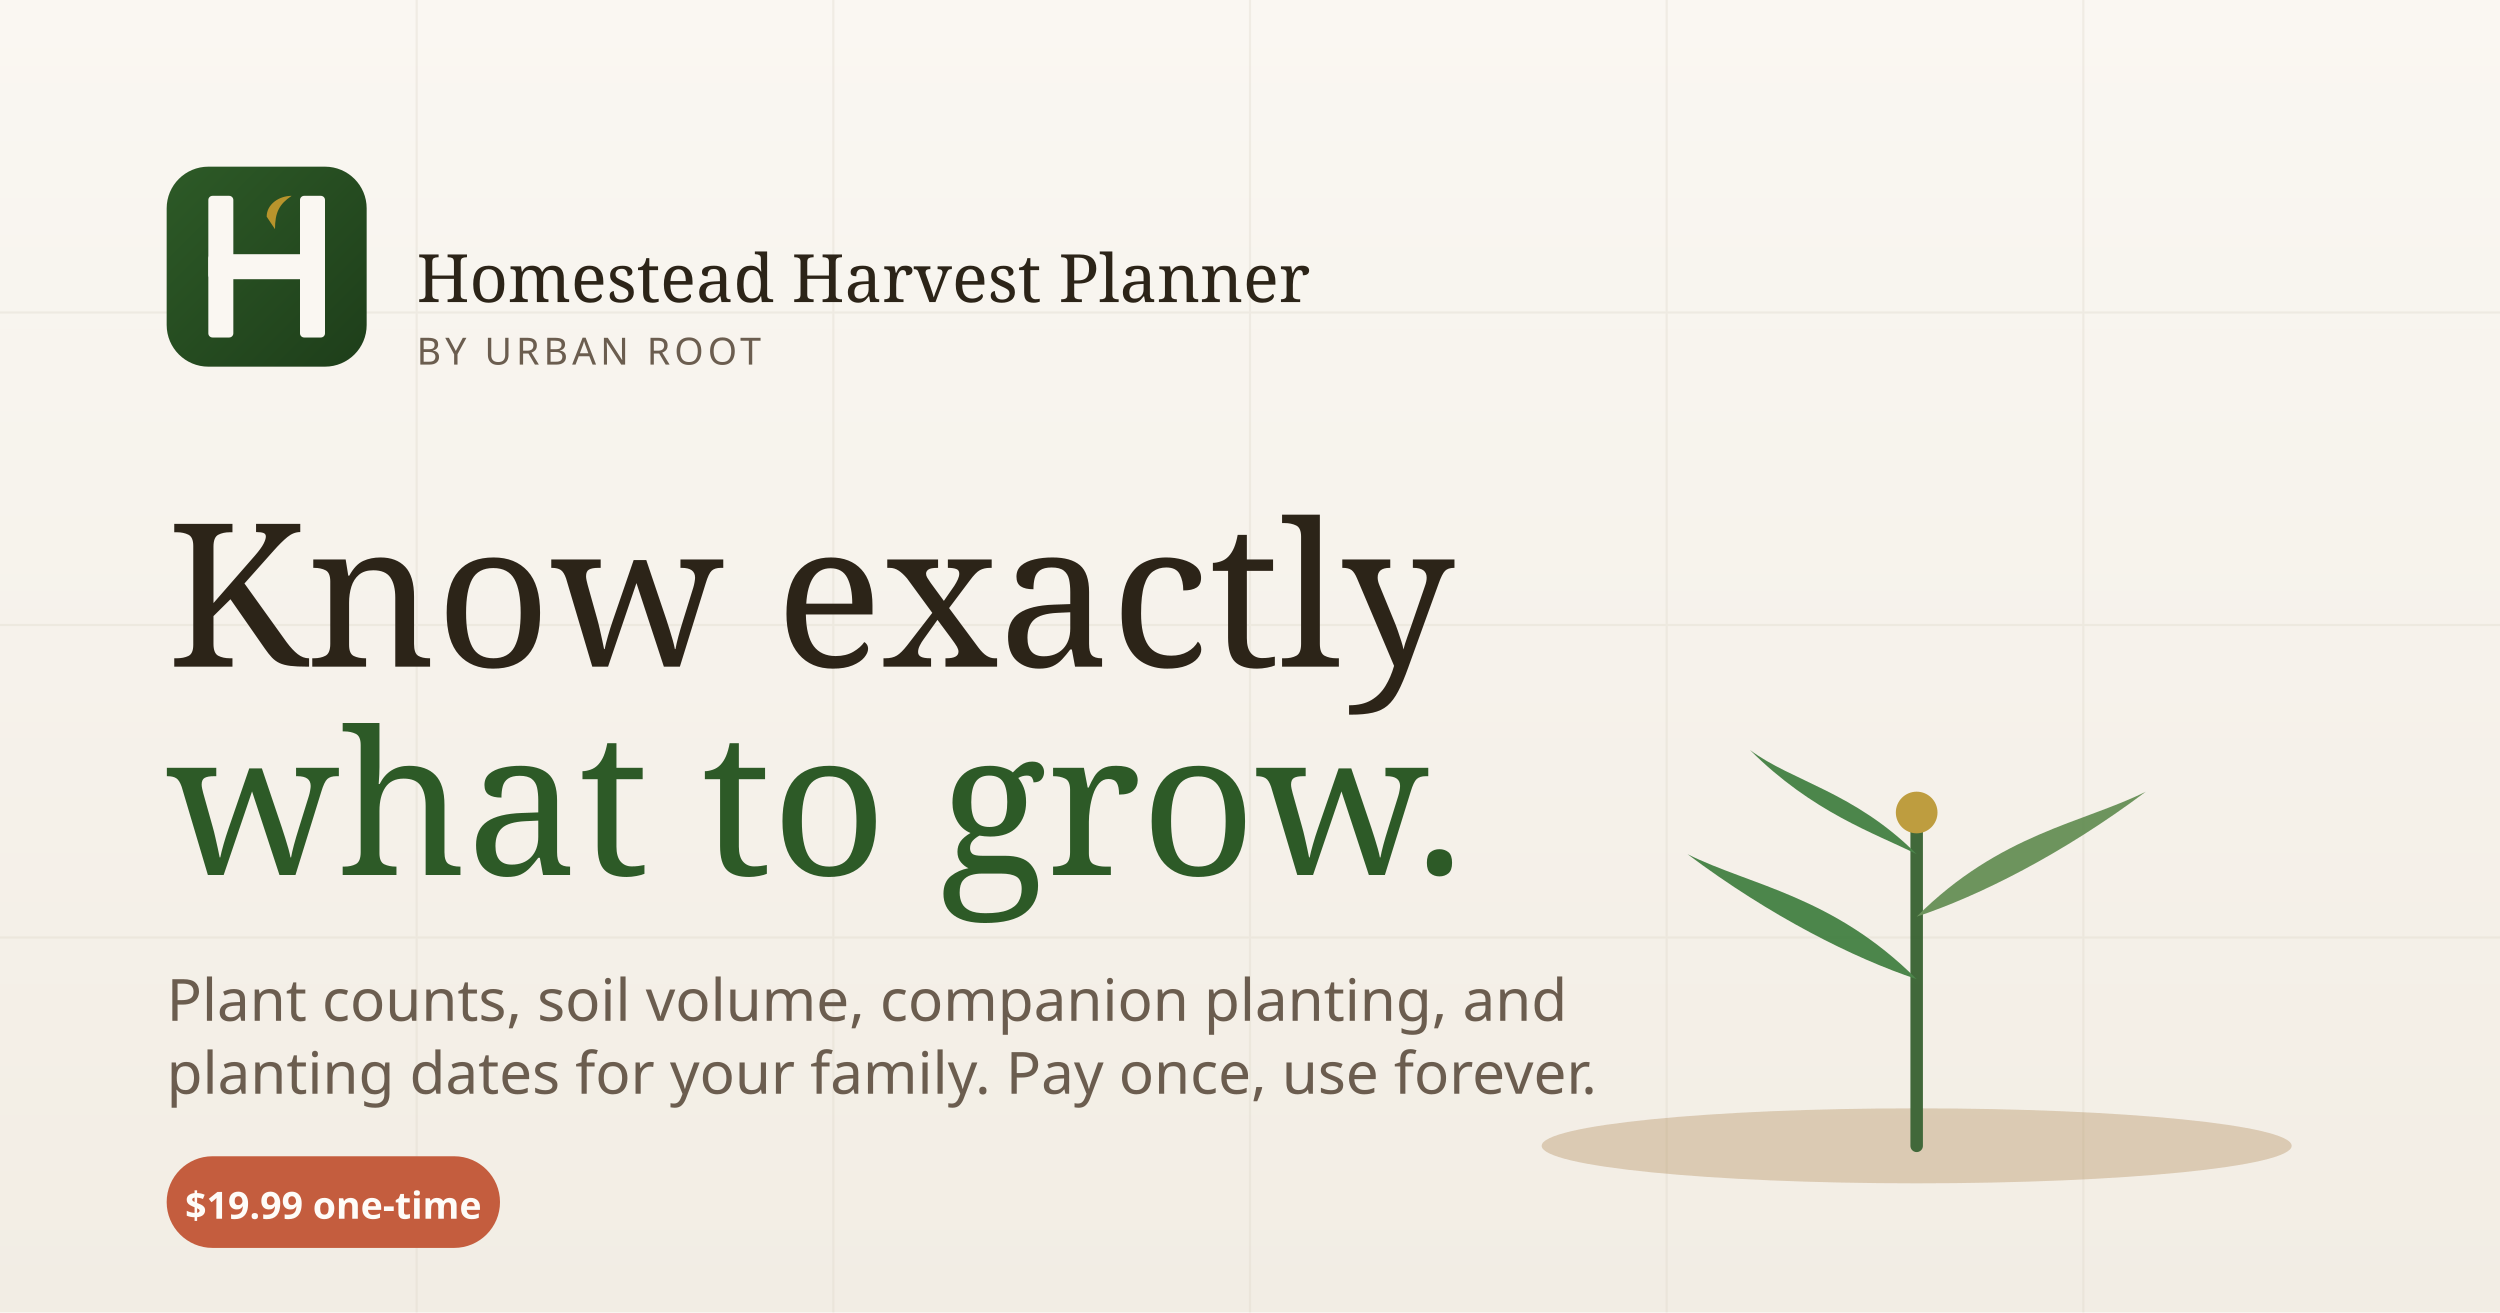
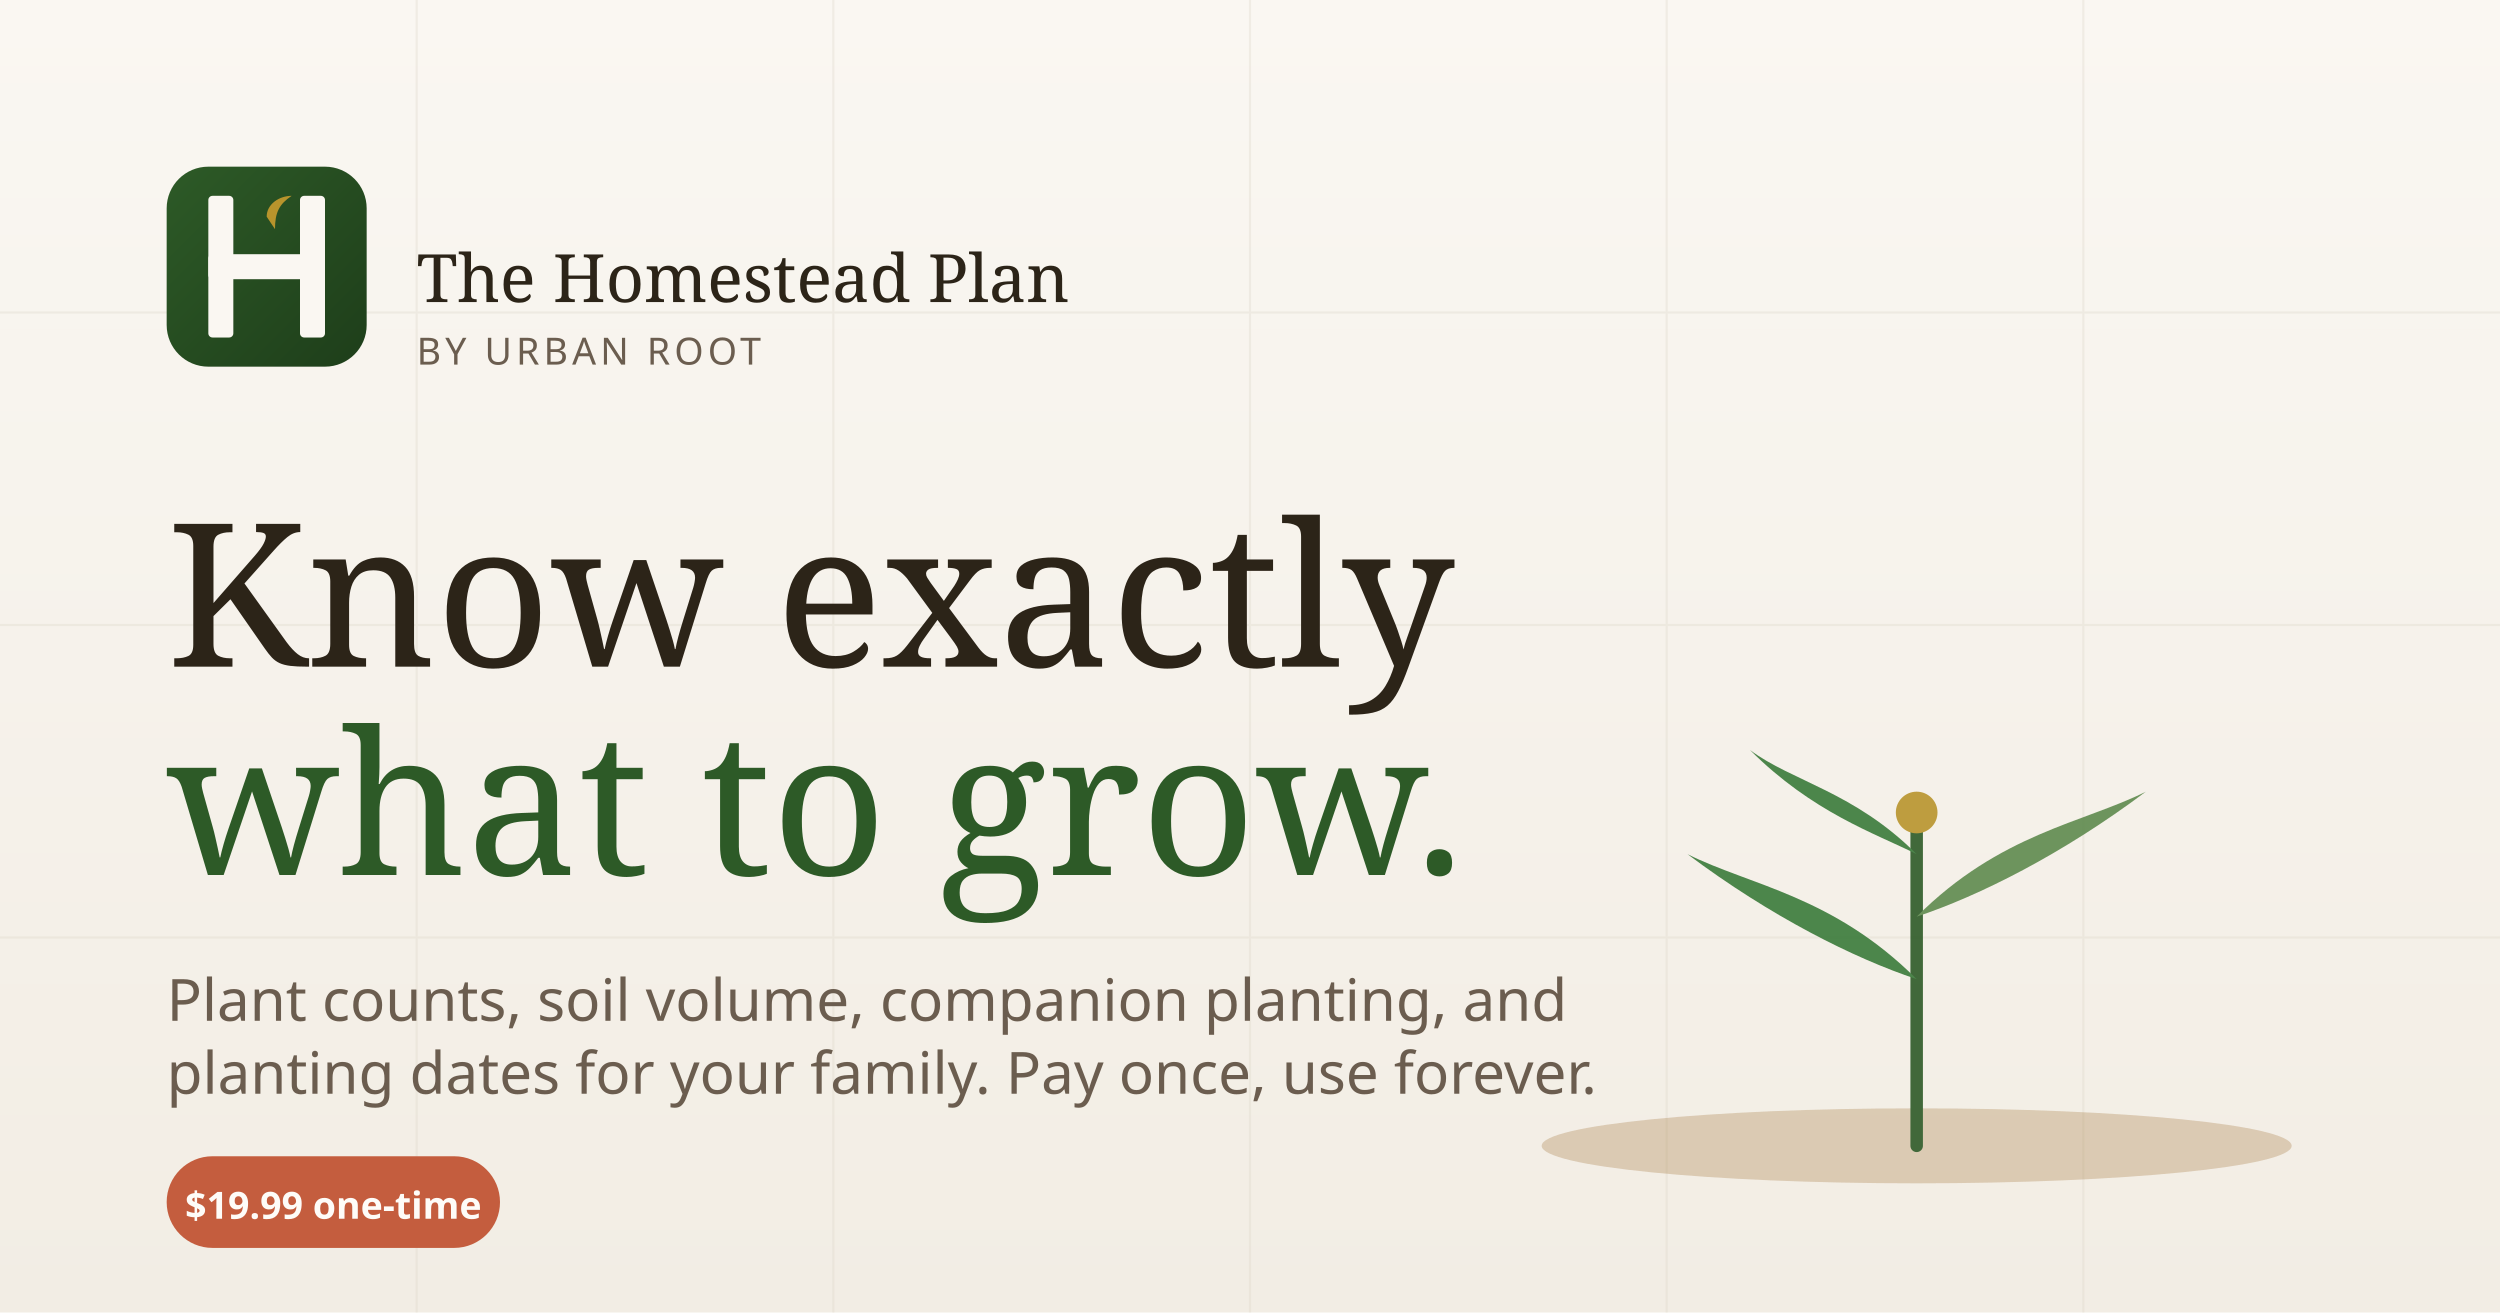
<svg xmlns="http://www.w3.org/2000/svg" viewBox="0 0 1200 630" width="1200" height="630">
  <defs>
    <linearGradient id="bg" x1="0" y1="0" x2="0" y2="1">
      <stop offset="0%" stop-color="#FAF7F2" />
      <stop offset="100%" stop-color="#F2EDE4" />
    </linearGradient>
    <linearGradient id="primaryGrad" x1="0" y1="0" x2="1" y2="1">
      <stop offset="0%" stop-color="#2D5A27" />
      <stop offset="100%" stop-color="#1E3E1A" />
    </linearGradient>
  </defs>
  <rect width="1200" height="630" fill="url(#bg)" />
  <g stroke="#DDD6C8" stroke-width="1" opacity="0.35">
    <line x1="0" y1="150" x2="1200" y2="150" />
    <line x1="0" y1="300" x2="1200" y2="300" />
    <line x1="0" y1="450" x2="1200" y2="450" />
    <line x1="200" y1="0" x2="200" y2="630" />
    <line x1="400" y1="0" x2="400" y2="630" />
    <line x1="600" y1="0" x2="600" y2="630" />
    <line x1="800" y1="0" x2="800" y2="630" />
    <line x1="1000" y1="0" x2="1000" y2="630" />
  </g>
  <g transform="translate(80, 80)">
    <rect width="96" height="96" rx="20" fill="url(#primaryGrad)" />
    <rect x="20" y="14" width="12" height="68" rx="2" fill="#FAF7F2" />
    <rect x="64" y="14" width="12" height="68" rx="2" fill="#FAF7F2" />
    <rect x="20" y="42" width="56" height="12" rx="2" fill="#FAF7F2" />
    <path d="M48 24 C 48 18, 54 14, 60 14 C 54 18, 52 22, 52 30 Z" fill="#B8942C" />
  </g>
  <text x="200" y="145" font-family="'DM Serif Display', Georgia, serif" font-size="32" fill="#2C2418">
-     Homestead Harvest Planner
+     The Homestead Plan
  </text>
  <text x="200" y="175" font-family="'Plus Jakarta Sans', system-ui, sans-serif" font-size="18" font-weight="500" fill="#6B5D4F" letter-spacing="2">
    BY URBAN ROOT
  </text>
  <text x="80" y="320" font-family="'DM Serif Display', Georgia, serif" font-size="96" fill="#2C2418">
    Know exactly
  </text>
  <text x="80" y="420" font-family="'DM Serif Display', Georgia, serif" font-size="96" fill="#2D5A27">
    what to grow.
  </text>
  <text x="80" y="490" font-family="'Plus Jakarta Sans', system-ui, sans-serif" font-size="28" font-weight="500" fill="#6B5D4F">
    Plant counts, soil volume, companion planting, and
  </text>
  <text x="80" y="525" font-family="'Plus Jakarta Sans', system-ui, sans-serif" font-size="28" font-weight="500" fill="#6B5D4F">
    planting dates for your family. Pay once, use forever.
  </text>
  <g transform="translate(80, 555)">
    <rect width="160" height="44" rx="22" fill="#C45D3E" />
    <text x="80" y="30" font-family="'Plus Jakarta Sans', system-ui, sans-serif" font-size="18" font-weight="700" fill="#FEFCF8" text-anchor="middle">
      $19.99 one-time
    </text>
  </g>
  <g transform="translate(920, 340)" opacity="0.9">
    <ellipse cx="0" cy="210" rx="180" ry="18" fill="#A67A42" opacity="0.35" />
    <path d="M0 210 L0 50" stroke="#2D5A27" stroke-width="6" fill="none" stroke-linecap="round" />
    <path d="M0 130 C -40 90, -80 85, -110 70 C -70 100, -30 120, 0 130 Z" fill="#3A7A3A" />
    <path d="M0 100 C  40 60,  80 55,  110 40 C  70 70,  30 90, 0 100 Z" fill="#5E8A4E" />
    <path d="M0 70  C -30 40, -60 35, -80 20 C -50 50, -20 60, 0 70 Z" fill="#3A7A3A" />
    <circle cx="0" cy="50" r="10" fill="#B8942C" />
  </g>
</svg>
